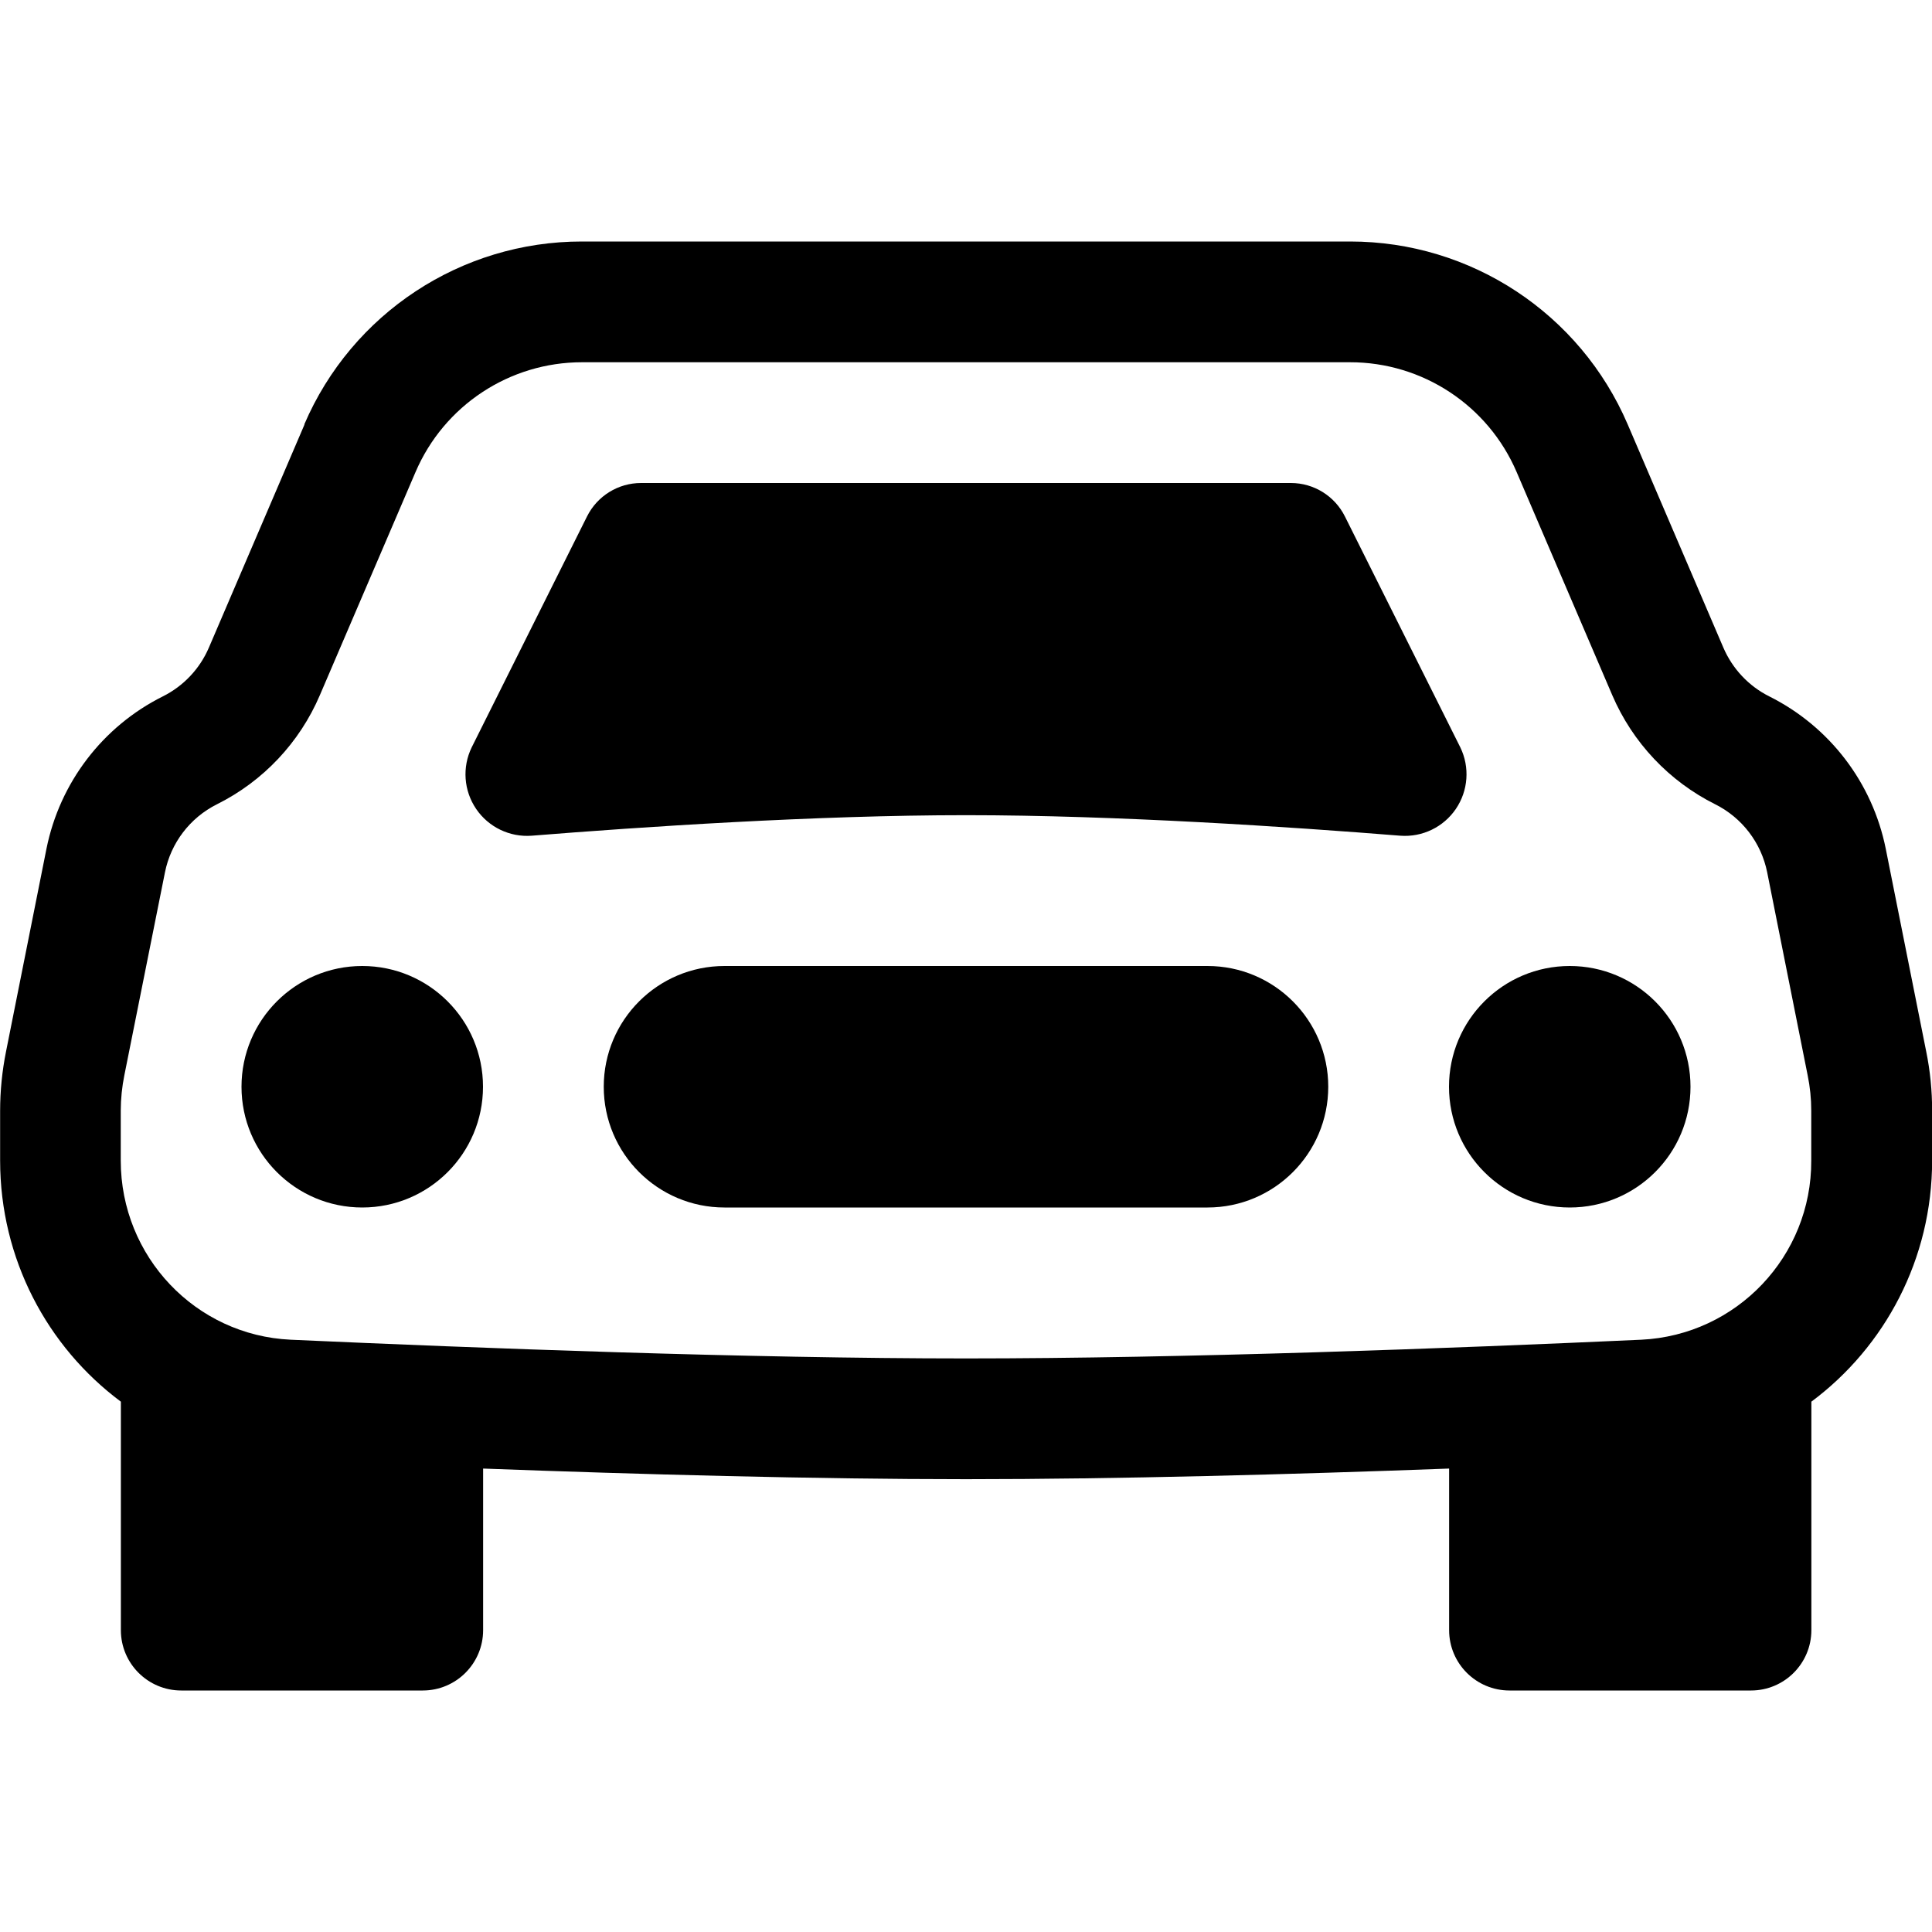
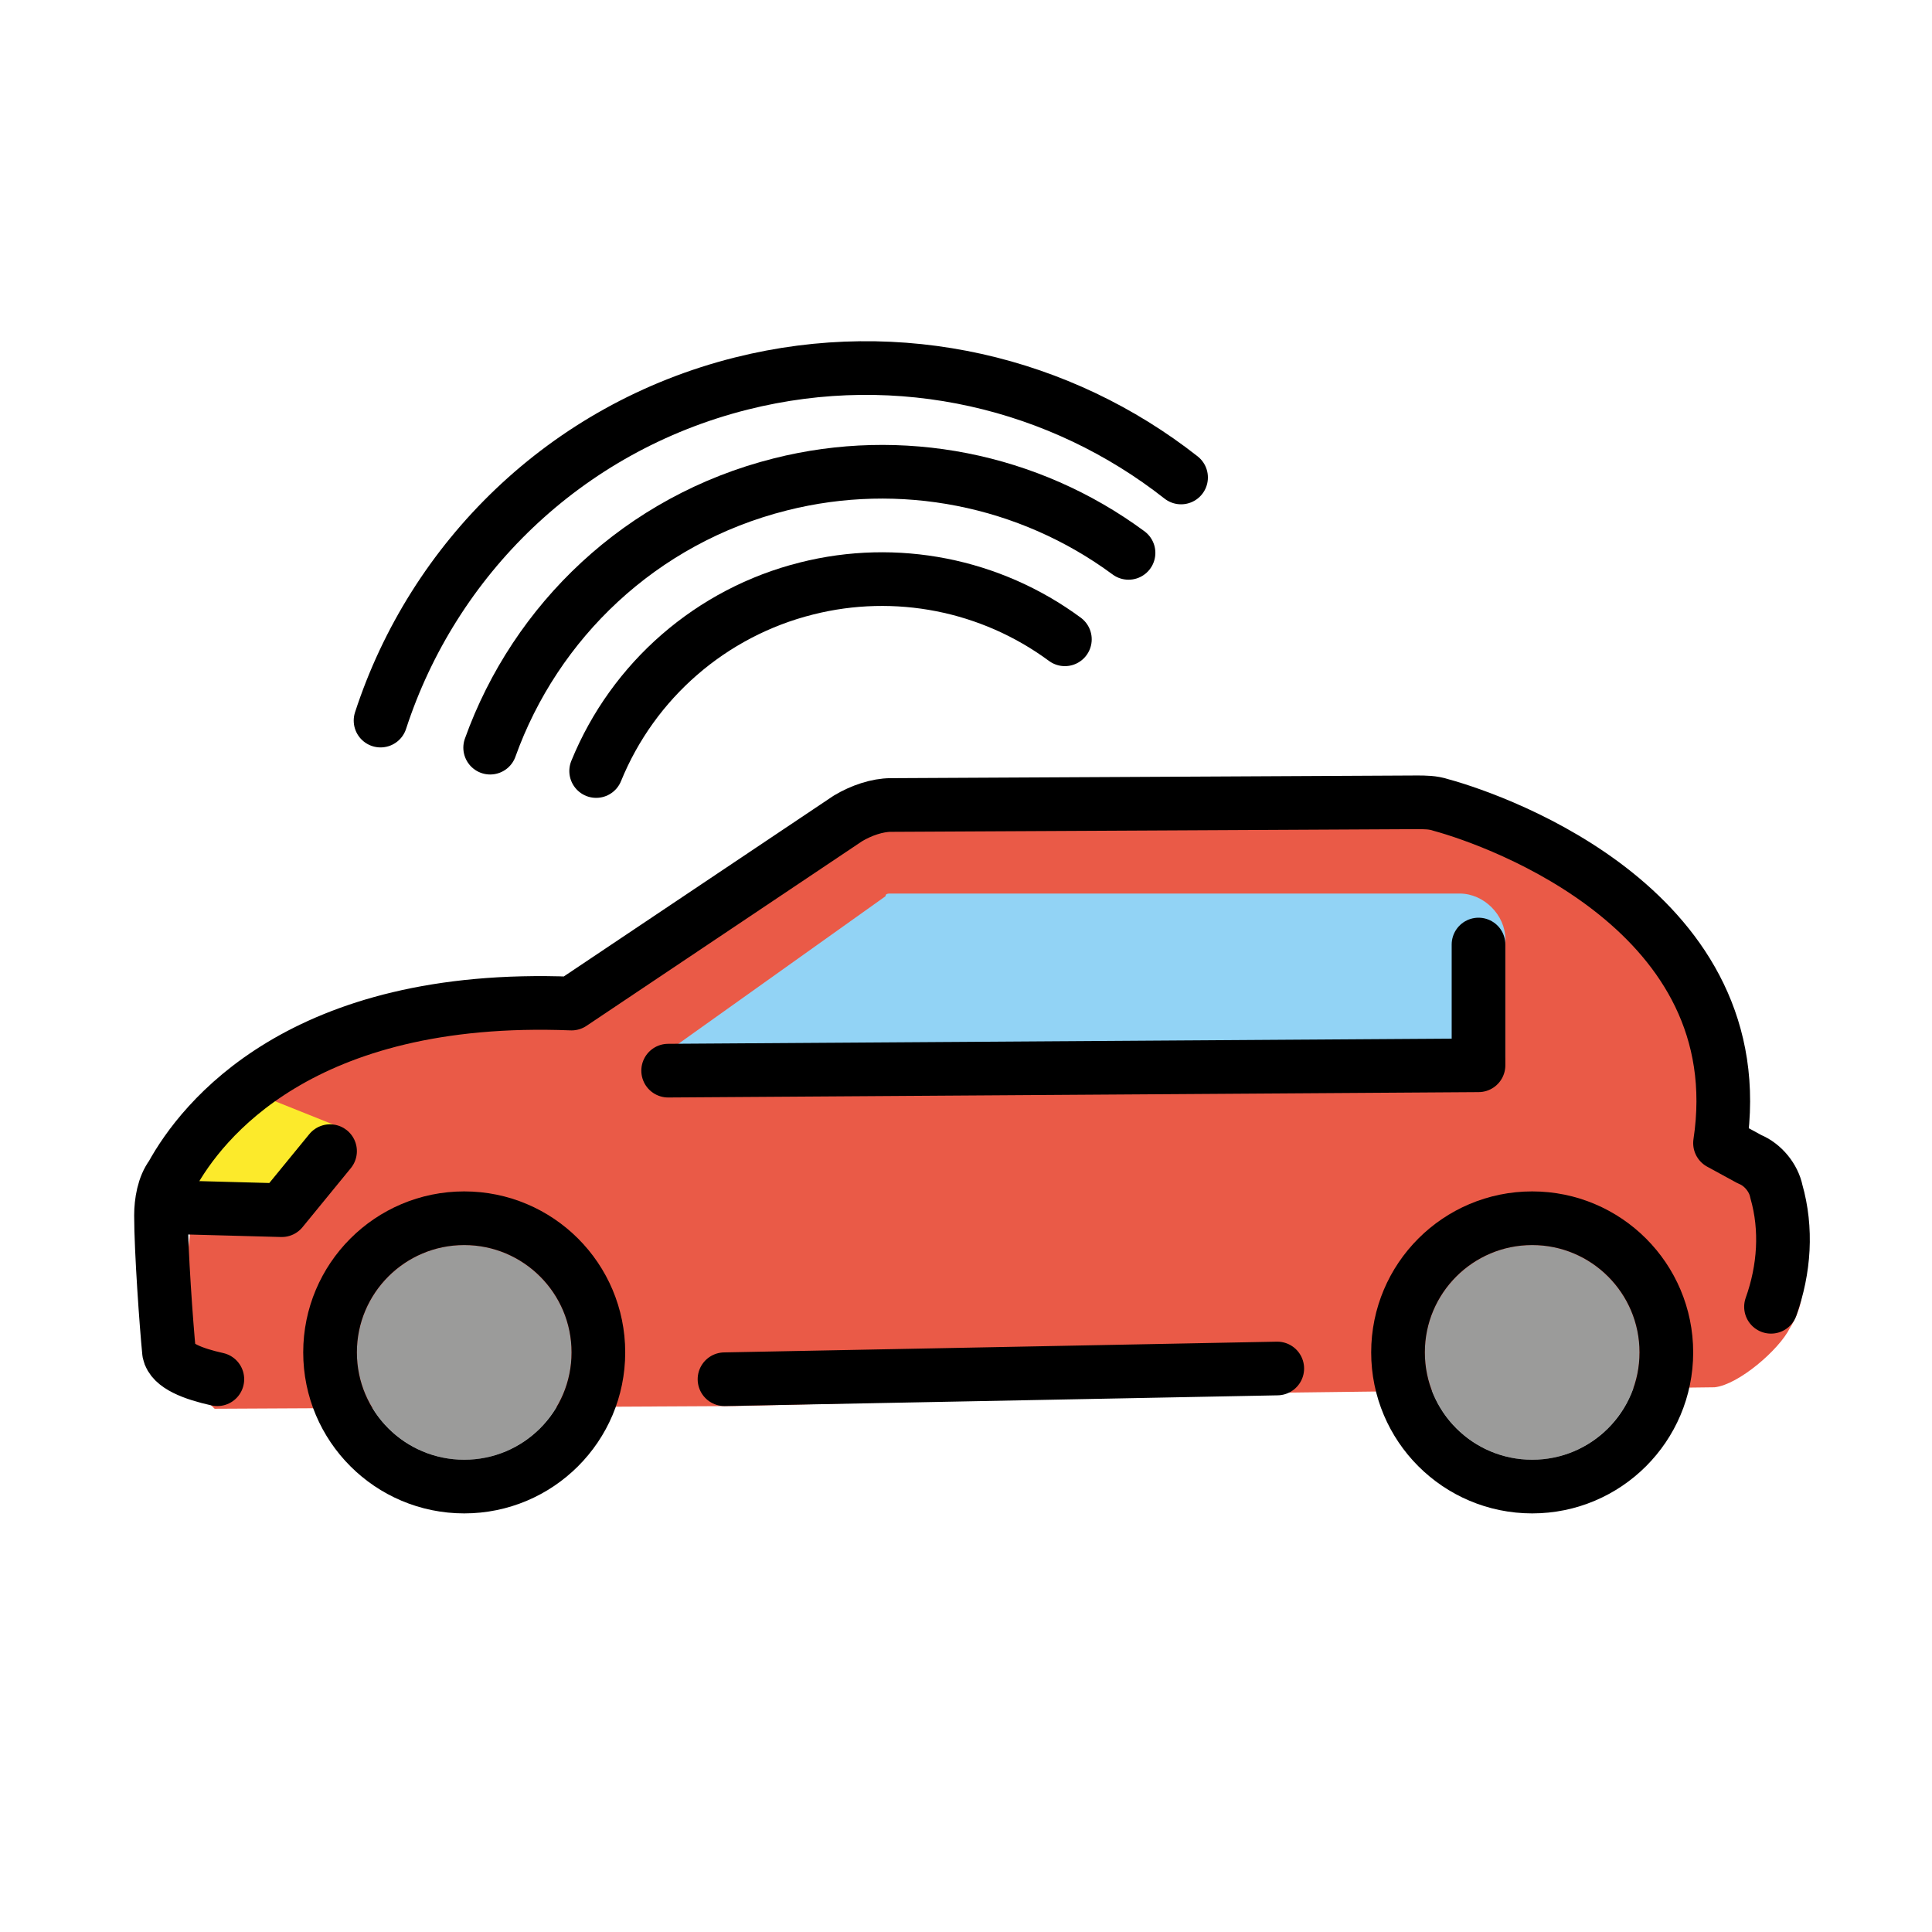
- <svg xmlns="http://www.w3.org/2000/svg" width="1em" height="1em" preserveAspectRatio="xMidYMid meet" viewBox="0 0 16 16">
-   <g fill="currentColor">
-     <path d="M4 9a1 1 0 1 1-2 0a1 1 0 0 1 2 0Zm10 0a1 1 0 1 1-2 0a1 1 0 0 1 2 0ZM6 8a1 1 0 0 0 0 2h4a1 1 0 1 0 0-2H6ZM4.862 4.276L3.906 6.19a.51.51 0 0 0 .497.731c.91-.073 2.35-.17 3.597-.17c1.247 0 2.688.097 3.597.17a.51.51 0 0 0 .497-.731l-.956-1.913A.5.5 0 0 0 10.691 4H5.309a.5.5 0 0 0-.447.276Z" />
-     <path fill-rule="evenodd" d="M2.52 3.515A2.5 2.5 0 0 1 4.82 2h6.362c1 0 1.904.596 2.298 1.515l.792 1.848c.075.175.21.319.38.404c.5.25.855.715.965 1.262l.335 1.679c.033.161.049.325.049.49v.413c0 .814-.39 1.543-1 1.997V13.5a.5.5 0 0 1-.5.5h-2a.5.5 0 0 1-.5-.5v-1.338c-1.292.048-2.745.088-4 .088s-2.708-.04-4-.088V13.5a.5.5 0 0 1-.5.5h-2a.5.5 0 0 1-.5-.5v-1.892c-.61-.454-1-1.183-1-1.997v-.413a2.5 2.5 0 0 1 .049-.49l.335-1.68c.11-.546.465-1.012.964-1.261a.807.807 0 0 0 .381-.404l.792-1.848ZM4.82 3a1.5 1.5 0 0 0-1.379.91l-.792 1.847a1.8 1.8 0 0 1-.853.904a.807.807 0 0 0-.43.564L1.03 8.904a1.5 1.5 0 0 0-.03.294v.413c0 .796.62 1.448 1.408 1.484c1.555.07 3.786.155 5.592.155c1.806 0 4.037-.084 5.592-.155A1.479 1.479 0 0 0 15 9.611v-.413c0-.099-.01-.197-.03-.294l-.335-1.68a.807.807 0 0 0-.43-.563a1.807 1.807 0 0 1-.853-.904l-.792-1.848A1.5 1.5 0 0 0 11.18 3H4.82Z" />
+ <svg xmlns="http://www.w3.org/2000/svg" width="1em" height="1em" preserveAspectRatio="xMidYMid meet" viewBox="0 0 72 72">
+   <path fill="#ea5a47" d="m64.8 44l-1.1-.6c-.4-.2-.6-.6-.5-1c.3-1.9.5-8.5-9.7-11.5c-.2-.1-.4-.1-.6-.1l-19.6.1c-.4 0-.8.1-1.1.3l-10.3 6.9c-.2.1-.4.2-.6.2c-1.9-.1-3.7.1-5.6.4c-5.4 1.1-7.6 4-8.4 5.5c-.2.3-.2.7-.2 1c.1 2.4-1.5 5.1.9 7.3l19.4-.1l20.4-.5l16.1-.2c.9-.1 2.4-1.4 2.8-2.2c1.7-2.7-1.7-5.4-1.9-5.5z" />
+   <path fill="#9b9b9a" d="M17.3 46.4c-2.2 0-4 1.8-4 4s1.8 4 4 4s4-1.8 4-4s-1.8-4-4-4zm39.8 0c-2.2 0-4 1.8-4 4s1.8 4 4 4s4-1.8 4-4s-1.8-4-4-4z" />
+   <path fill="#92d3f5" d="M56.1 39.3V35c0-.9-.8-1.7-1.7-1.7H33.2c-.1 0-.2 0-.2.1l-8 5.7c-.2.1-.2.4-.1.6c.1.1.2.2.3.2c5.6 0 27.2-.2 30.4-.1c.3 0 .5-.2.5-.5c0 .1 0 .1 0 0z" />
+   <path fill="#fcea2b" d="m8.9 40.5l4 1.6l-2.1 2.9l-5 .1z" />
+   <g fill="none" stroke="#000" stroke-linecap="round" stroke-linejoin="round" stroke-width="2">
+     <path d="m47.6 51l-20.6.4m-18.9 0c-.9-.2-1.7-.5-1.8-1c-.1-1-.3-3.8-.3-5.1c0-.5.1-1.1.4-1.5c1.1-2 4.8-6.8 14.9-6.4l10.3-6.9c.5-.3 1.1-.5 1.6-.5l19.6-.1c.3 0 .6 0 .9.1c2.2.6 11.7 4 10.4 12.6l1.1.6c.5.2.9.7 1 1.2c.4 1.4.3 2.9-.2 4.3" />
+     <path d="m24.9 39.9l30.2-.2v-4.5" />
+     <circle cx="17.3" cy="50.4" r="5" />
+     <circle cx="57.1" cy="50.4" r="5" />
+     <path d="m12.3 42.9l-1.8 2.2l-3.7-.1m11.467-17.137c1.686-4.7 5.609-8.502 10.815-9.811a15.469 15.469 0 0 1 12.975 2.552" />
+     <path d="M14.182 26.854c1.956-6.006 6.862-10.905 13.44-12.56c5.937-1.493 11.926-.013 16.393 3.5" />
+     <path d="M22.217 28.734a11.484 11.484 0 0 1 7.841-6.803a11.477 11.477 0 0 1 9.627 1.894" />
  </g>
</svg>
